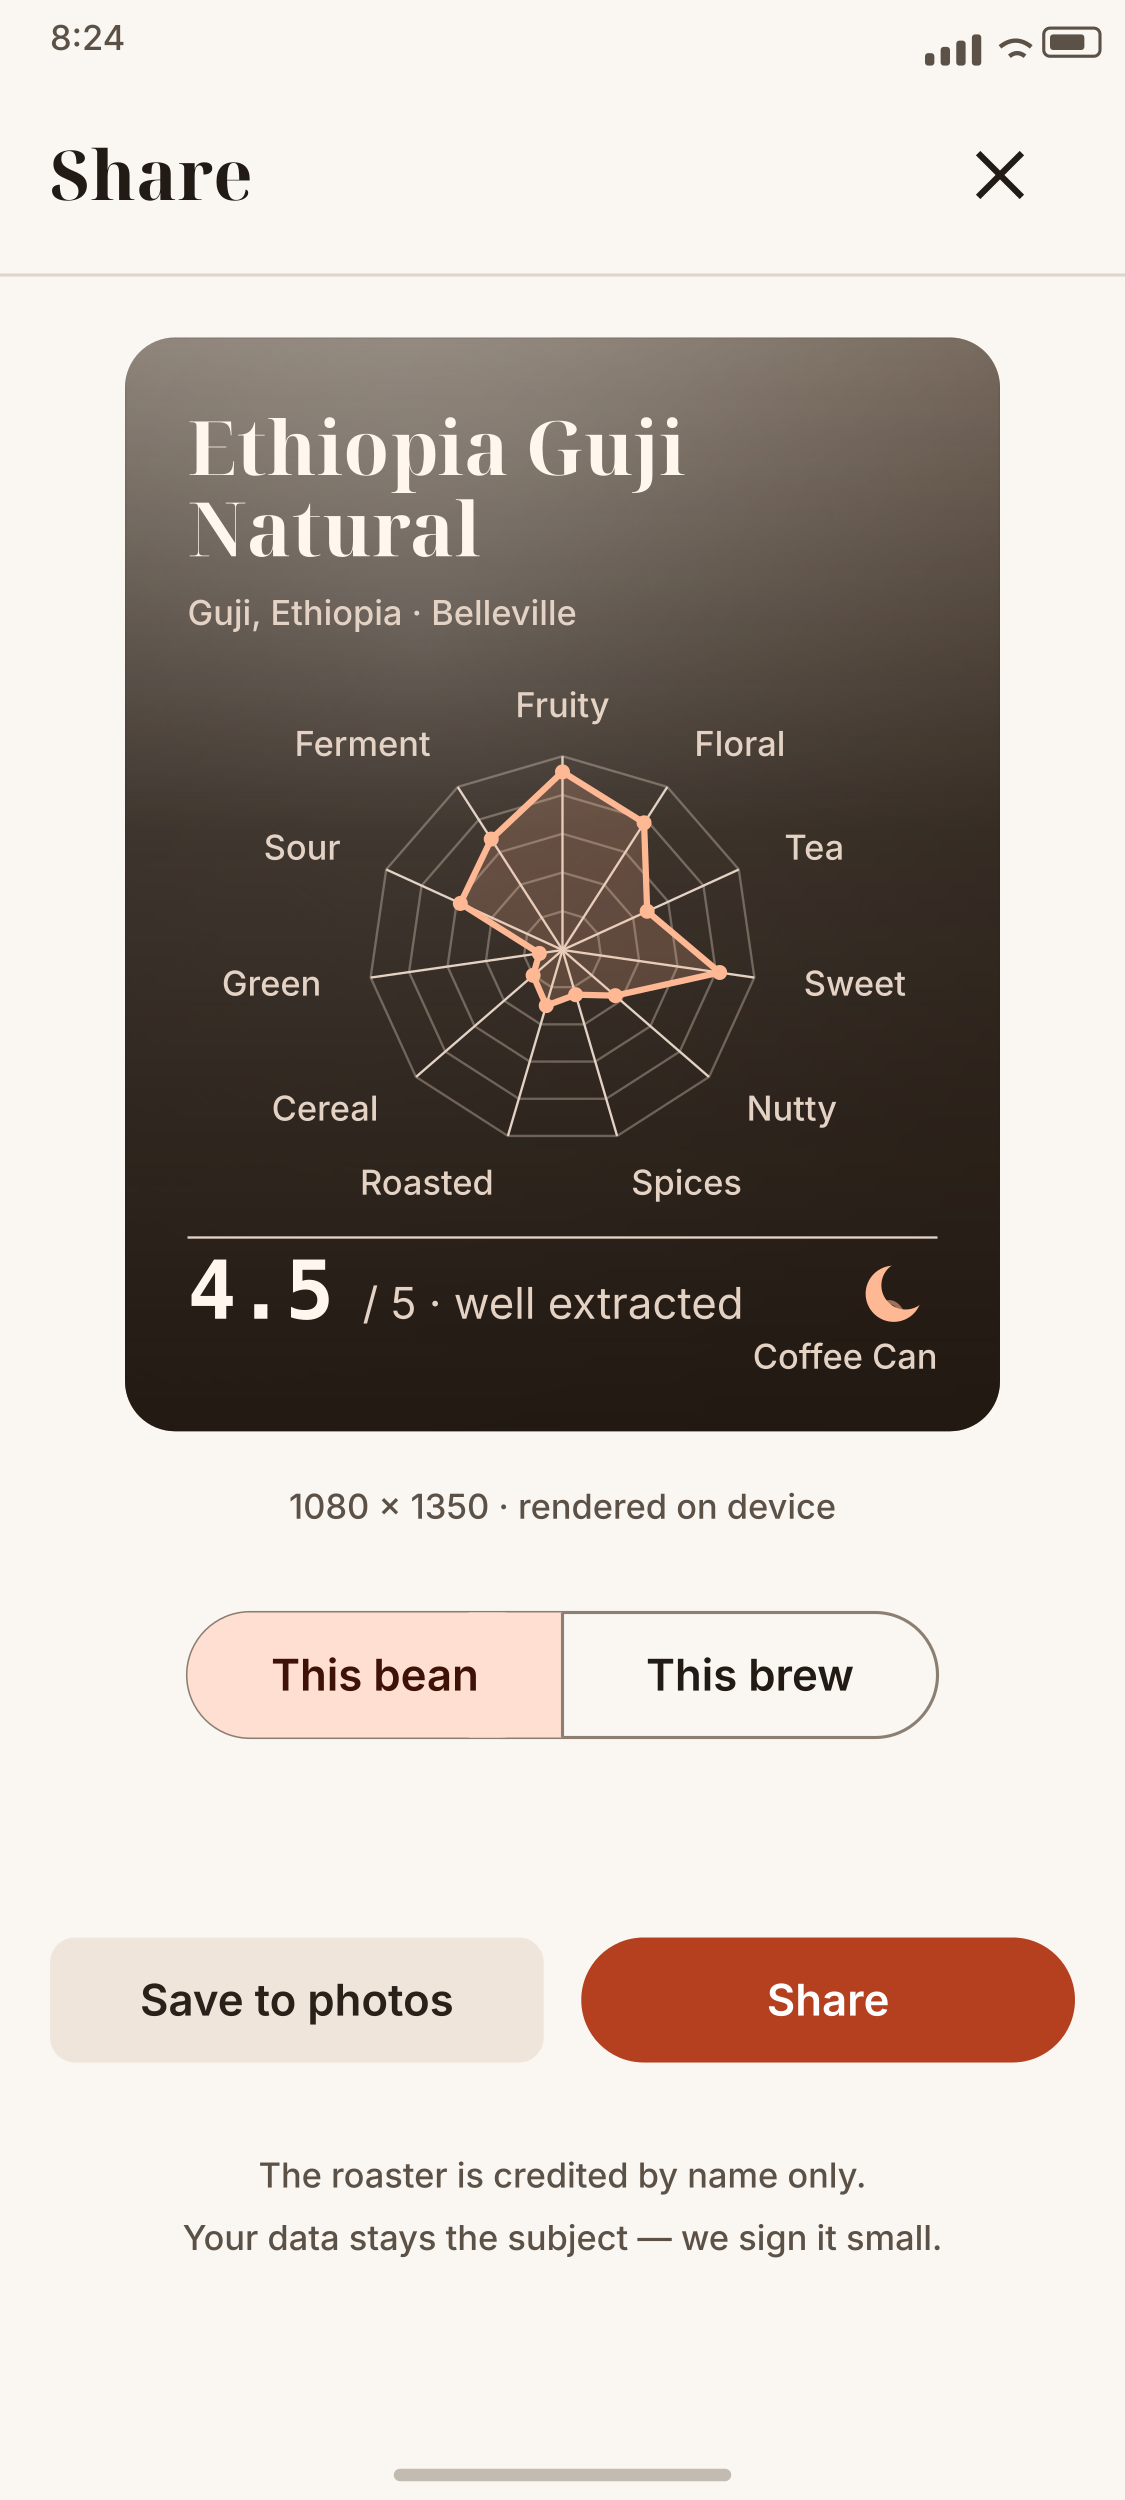
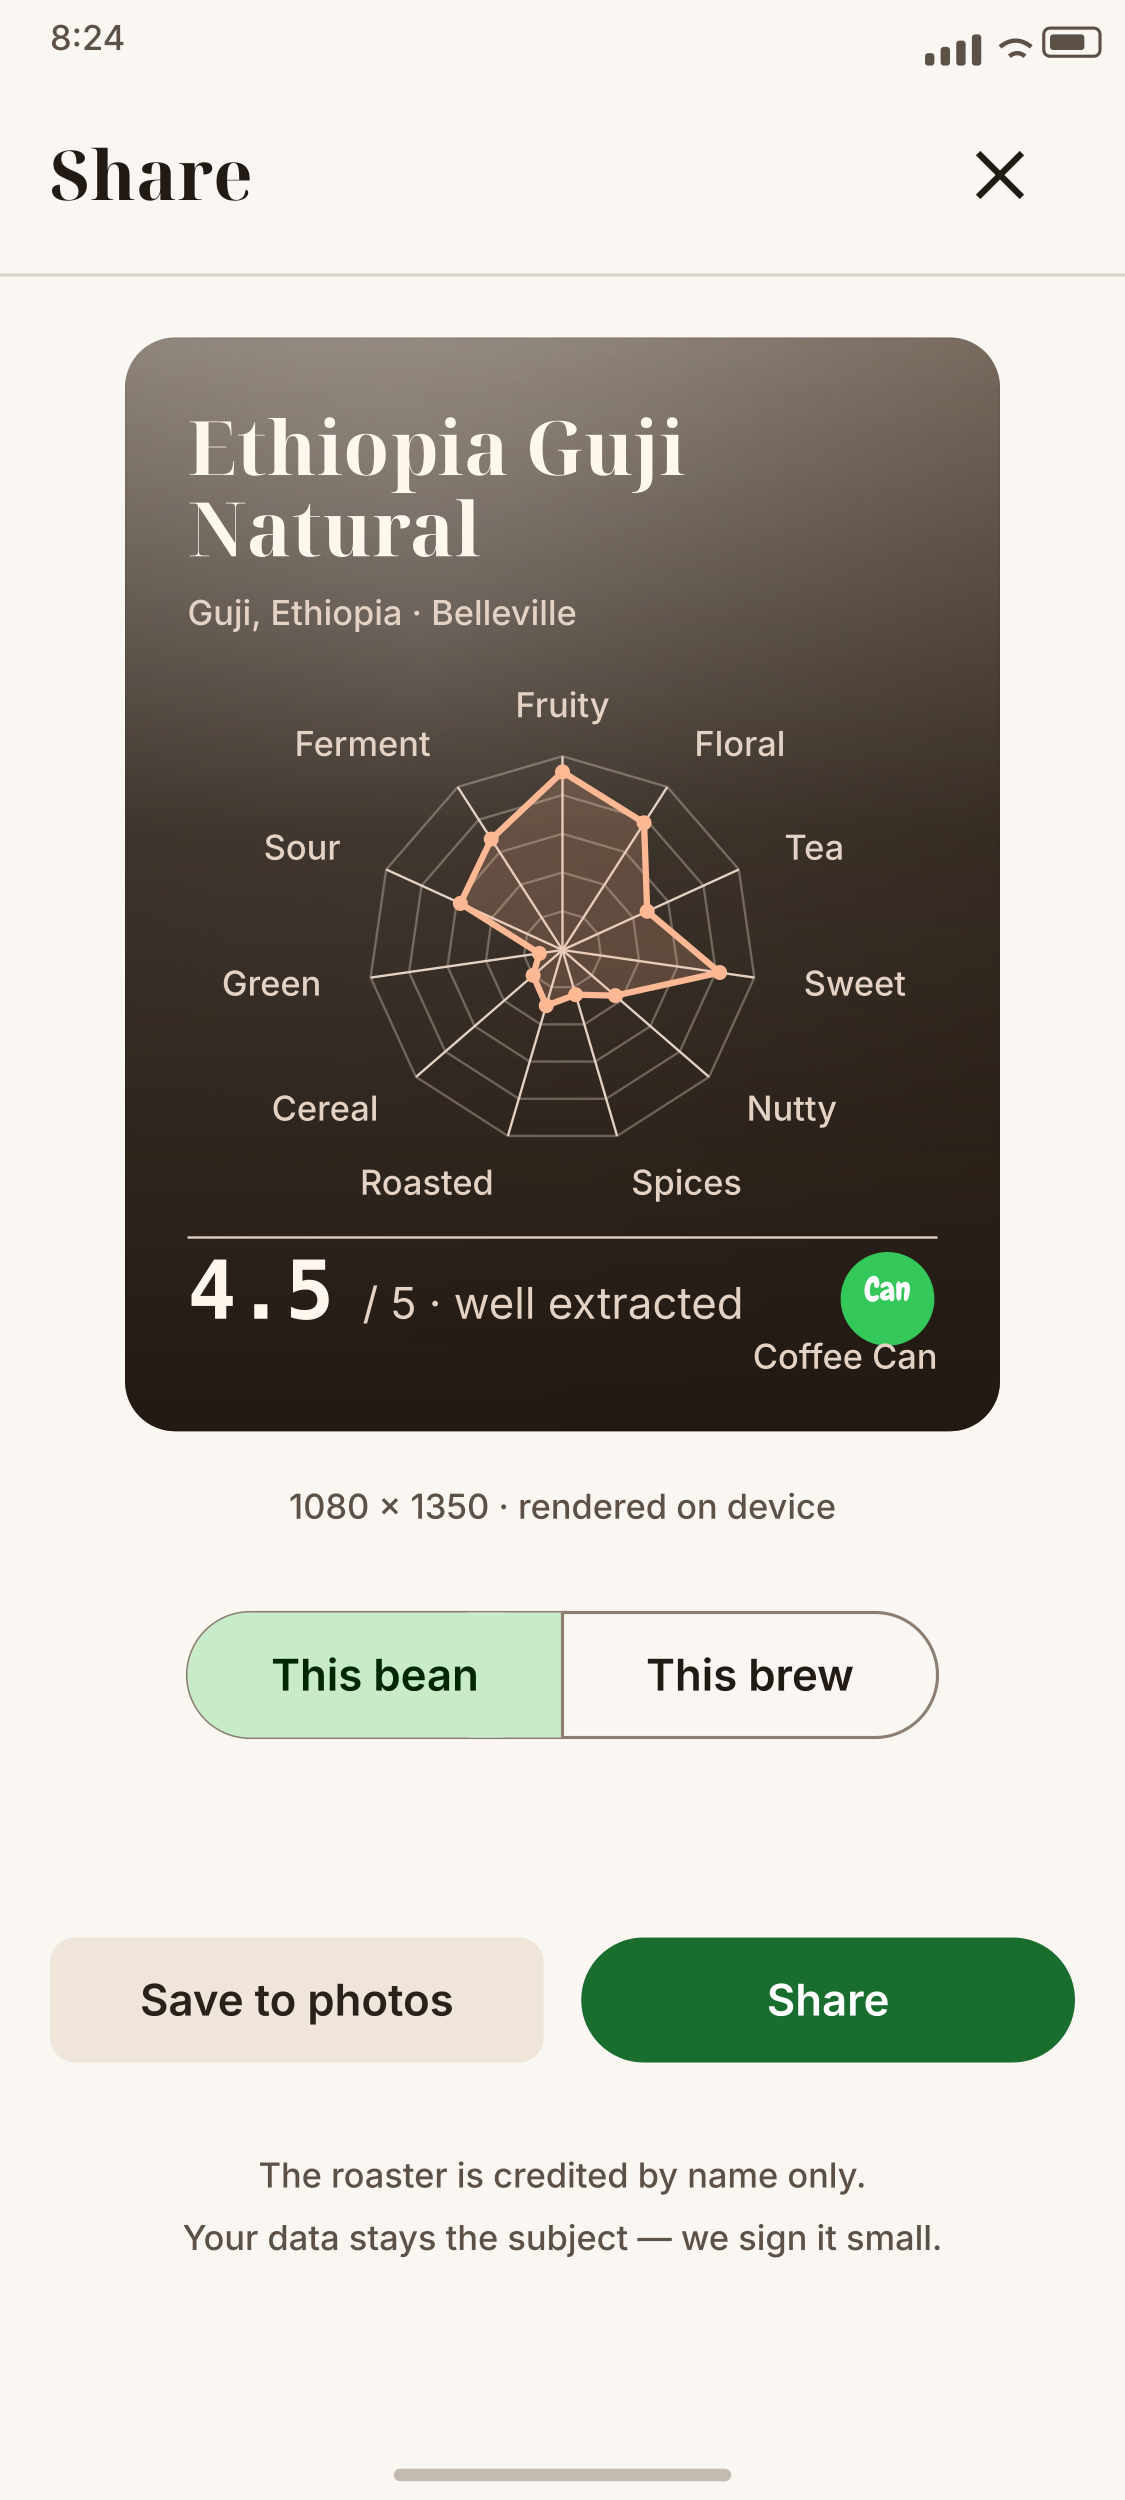
<svg xmlns="http://www.w3.org/2000/svg" viewBox="0 0 360 800" width="360" height="800" font-family="Inter,'Liberation Sans','DejaVu Sans',sans-serif">
  <defs>
    <clipPath id="cc1">
      <rect x="40" y="108" width="280" height="350" rx="16" />
    </clipPath>
    <linearGradient id="ph2" x1="0" y1="0" x2="1" y2="1">
      <stop offset="0" stop-color="#D8CCBE" />
      <stop offset="1" stop-color="#A99684" />
    </linearGradient>
    <radialGradient id="hl3" cx="0.34" cy="0.28" r="0.75">
      <stop offset="0" stop-color="#FFFFFF" stop-opacity="0.34" />
      <stop offset="1" stop-color="#3B2A1C" stop-opacity="0.26" />
    </radialGradient>
    <linearGradient id="cg4" x1="0" y1="0" x2="0" y2="1">
      <stop offset="0" stop-color="#1A120C" stop-opacity="0.30" />
      <stop offset="0.45" stop-color="#1A120C" stop-opacity="0.78" />
      <stop offset="1" stop-color="#1A120C" stop-opacity="0.94" />
    </linearGradient>
-     <mask id="cres5">
-       <rect x="275.0" y="403.0" width="22" height="22" fill="#fff" />
-       <circle cx="289.78" cy="411.3" r="7.74" fill="#000" />
-     </mask>
  </defs>
  <rect width="360" height="800" fill="#FAF7F2" />
  <text x="16" y="16" font-family="Inter,'Liberation Sans','DejaVu Sans',sans-serif" font-size="11" font-weight="500" fill="#5C5147">8:24</text>
  <rect x="296" y="17" width="3" height="4" fill="#5C5147" rx="1" />
  <rect x="301" y="15" width="3" height="6" fill="#5C5147" rx="1" />
  <rect x="306" y="13" width="3" height="8" fill="#5C5147" rx="1" />
  <rect x="311" y="11" width="3" height="10" fill="#5C5147" rx="1" />
  <path d="M320 15 q5 -4 10 0 M323 18 q2.5 -2 5 0" fill="none" stroke="#5C5147" stroke-width="1.4" />
  <rect x="334" y="9" width="18" height="9" fill="none" rx="2" stroke="#5C5147" stroke-width="1" />
  <rect x="336" y="11" width="11" height="5" fill="#5C5147" rx="1" />
  <text x="16" y="64.0" font-family="Fraunces,'Noto Serif Display',Georgia,serif" font-size="22" font-weight="600" fill="#211A15">Share</text>
  <path d="M313 49.0 l14 14 M327 49.0 l-14 14" fill="none" stroke="#211A15" stroke-width="2" />
  <line x1="0" y1="88" x2="360" y2="88" stroke="#DFD5C9" stroke-width="1" />
  <g clip-path="url(#cc1)">
    <rect x="40" y="108" width="280" height="350" fill="url(#ph2)" />
    <rect x="40" y="108" width="280" height="350" fill="url(#hl3)" />
    <rect x="40" y="108" width="280" height="350" fill="none" stroke="#211A15" stroke-width="1" opacity="0.08" />
    <rect x="40" y="108" width="280" height="350" fill="url(#cg4)" />
    <text x="60" y="152" font-family="Fraunces,'Noto Serif Display',Georgia,serif" font-size="24" font-weight="600" fill="#FFF6EE">Ethiopia Guji</text>
    <text x="60" y="178" font-family="Fraunces,'Noto Serif Display',Georgia,serif" font-size="24" font-weight="600" fill="#FFF6EE">Natural</text>
    <text x="60" y="200" font-family="Inter,'Liberation Sans','DejaVu Sans',sans-serif" font-size="11" font-weight="500" fill="#E4D3C4">Guji, Ethiopia · Belleville</text>
    <polygon points="180.0,291.6 186.7,293.6 191.3,298.8 192.3,305.8 189.4,312.1 183.5,315.9 176.5,315.9 170.6,312.1 167.7,305.8 168.7,298.8 173.3,293.6" fill="none" stroke="#E4D3C4" stroke-width="0.75" opacity="0.35" />
    <polygon points="180.0,279.2 193.4,283.1 202.6,293.7 204.5,307.5 198.7,320.2 187.0,327.8 173.0,327.8 161.3,320.2 155.5,307.5 157.4,293.7 166.6,283.1" fill="none" stroke="#E4D3C4" stroke-width="0.75" opacity="0.35" />
    <polygon points="180.0,266.8 200.1,272.7 213.8,288.5 216.8,309.3 208.1,328.4 190.5,339.7 169.5,339.7 151.9,328.4 143.2,309.3 146.2,288.5 159.9,272.7" fill="none" stroke="#E4D3C4" stroke-width="0.75" opacity="0.35" />
    <polygon points="180.0,254.4 206.8,262.3 225.1,283.4 229.1,311.1 217.5,336.5 194.0,351.6 166.0,351.6 142.5,336.5 130.9,311.1 134.9,283.4 153.2,262.3" fill="none" stroke="#E4D3C4" stroke-width="0.75" opacity="0.35" />
    <polygon points="180.0,242.0 213.5,251.8 236.4,278.2 241.4,312.8 226.9,344.6 197.5,363.5 162.5,363.5 133.1,344.6 118.6,312.8 123.6,278.2 146.5,251.8" fill="none" stroke="#E4D3C4" stroke-width="0.75" opacity="0.35" />
    <line x1="180.0" y1="304" x2="180.0" y2="242.0" stroke="#E4D3C4" stroke-width="0.75" />
    <line x1="180.0" y1="304" x2="213.52" y2="251.842" stroke="#E4D3C4" stroke-width="0.75" />
    <line x1="180.0" y1="304" x2="236.397" y2="278.244" stroke="#E4D3C4" stroke-width="0.75" />
    <line x1="180.0" y1="304" x2="241.369" y2="312.824" stroke="#E4D3C4" stroke-width="0.75" />
    <line x1="180.0" y1="304" x2="226.856" y2="344.601" stroke="#E4D3C4" stroke-width="0.75" />
    <line x1="180.0" y1="304" x2="197.467" y2="363.489" stroke="#E4D3C4" stroke-width="0.75" />
    <line x1="180.0" y1="304" x2="162.533" y2="363.489" stroke="#E4D3C4" stroke-width="0.75" />
    <line x1="180.0" y1="304" x2="133.144" y2="344.601" stroke="#E4D3C4" stroke-width="0.75" />
    <line x1="180.0" y1="304" x2="118.631" y2="312.824" stroke="#E4D3C4" stroke-width="0.75" />
    <line x1="180.0" y1="304" x2="123.603" y2="278.244" stroke="#E4D3C4" stroke-width="0.75" />
    <line x1="180.0" y1="304" x2="146.48" y2="251.842" stroke="#E4D3C4" stroke-width="0.75" />
    <polygon points="180.0,247.0 206.1,263.3 207.1,291.6 230.3,311.2 196.9,318.6 184.2,318.3 174.8,321.8 170.6,312.1 172.6,305.1 147.3,289.1 157.2,268.5" fill="#FFB894" fill-opacity="0.2" stroke="#FFB894" stroke-width="2" stroke-linejoin="round" />
    <circle cx="180.0" cy="247.0" r="2.4" fill="#FFB894" />
    <circle cx="206.1" cy="263.3" r="2.4" fill="#FFB894" />
    <circle cx="207.1" cy="291.6" r="2.4" fill="#FFB894" />
    <circle cx="230.3" cy="311.2" r="2.4" fill="#FFB894" />
    <circle cx="196.9" cy="318.6" r="2.4" fill="#FFB894" />
    <circle cx="184.2" cy="318.3" r="2.4" fill="#FFB894" />
    <circle cx="174.8" cy="321.8" r="2.4" fill="#FFB894" />
    <circle cx="170.6" cy="312.1" r="2.4" fill="#FFB894" />
    <circle cx="172.6" cy="305.1" r="2.4" fill="#FFB894" />
    <circle cx="147.3" cy="289.1" r="2.4" fill="#FFB894" />
    <circle cx="157.2" cy="268.5" r="2.4" fill="#FFB894" />
    <text x="180.0" y="229.5" font-family="Inter,'Liberation Sans','DejaVu Sans',sans-serif" font-size="11" font-weight="500" fill="#E4D3C4" text-anchor="middle">Fruity</text>
    <text x="222.2" y="241.9" font-family="Inter,'Liberation Sans','DejaVu Sans',sans-serif" font-size="11" font-weight="500" fill="#E4D3C4">Floral</text>
    <text x="251.0" y="275.1" font-family="Inter,'Liberation Sans','DejaVu Sans',sans-serif" font-size="11" font-weight="500" fill="#E4D3C4">Tea</text>
    <text x="257.2" y="318.6" font-family="Inter,'Liberation Sans','DejaVu Sans',sans-serif" font-size="11" font-weight="500" fill="#E4D3C4">Sweet</text>
    <text x="238.9" y="358.6" font-family="Inter,'Liberation Sans','DejaVu Sans',sans-serif" font-size="11" font-weight="500" fill="#E4D3C4">Nutty</text>
    <text x="202.0" y="382.3" font-family="Inter,'Liberation Sans','DejaVu Sans',sans-serif" font-size="11" font-weight="500" fill="#E4D3C4">Spices</text>
    <text x="158.0" y="382.3" font-family="Inter,'Liberation Sans','DejaVu Sans',sans-serif" font-size="11" font-weight="500" fill="#E4D3C4" text-anchor="end">Roasted</text>
    <text x="121.1" y="358.6" font-family="Inter,'Liberation Sans','DejaVu Sans',sans-serif" font-size="11" font-weight="500" fill="#E4D3C4" text-anchor="end">Cereal</text>
    <text x="102.8" y="318.6" font-family="Inter,'Liberation Sans','DejaVu Sans',sans-serif" font-size="11" font-weight="500" fill="#E4D3C4" text-anchor="end">Green</text>
    <text x="109.0" y="275.1" font-family="Inter,'Liberation Sans','DejaVu Sans',sans-serif" font-size="11" font-weight="500" fill="#E4D3C4" text-anchor="end">Sour</text>
    <text x="137.8" y="241.9" font-family="Inter,'Liberation Sans','DejaVu Sans',sans-serif" font-size="11" font-weight="500" fill="#E4D3C4" text-anchor="end">Ferment</text>
    <line x1="60" y1="396" x2="300" y2="396" stroke="#E4D3C4" stroke-width="0.75" />
    <text x="60" y="422" font-family="'IBM Plex Mono','DejaVu Sans Mono',monospace" font-size="26" font-weight="600" fill="#FFF6EE">4.5</text>
    <text x="116" y="422" font-family="Inter,'Liberation Sans','DejaVu Sans',sans-serif" font-size="14" font-weight="400" fill="#E4D3C4">/ 5 · well extracted</text>
-     <circle cx="286" cy="414" r="9.0" fill="#FFB894" mask="url(#cres5)" />
-     <path d="M280.42 418.68 Q285.55 414.18 288.7 419.94" fill="none" stroke="#FFB894" stroke-width="1.35" opacity="0.55" />
+     <g transform="translate(269.0 399.0) scale(0.23438) translate(0 7)">
+       <circle cx="64" cy="64" r="64" fill="#34C759" />
+       <g fill="#FFFFFF">
+         <path transform="translate(32.250 66.000) scale(0.04395 -0.04395)" d="M472 509Q472 490 467.5 469.0Q463 448 453.0 430.0Q443 412 427.0 400.0Q411 388 388 388Q353 388 336.0 400.5Q319 413 312.0 432.0Q305 451 304.5 472.5Q304 494 303.0 513.0Q302 532 296.5 544.5Q291 557 273 557Q253 557 238.0 542.5Q223 528 212.0 505.0Q201 482 193.5 453.0Q186 424 181.5 395.5Q177 367 175.0 341.5Q173 316 173 300Q173 279 174.5 250.0Q176 221 184.0 194.5Q192 168 208.0 149.5Q224 131 254 131Q274 131 293.0 136.0Q312 141 331.0 147.5Q350 154 369.5 159.0Q389 164 409 164Q432 164 447.0 145.5Q462 127 462 104Q462 72 442.0 44.5Q422 17 392.5 -4.0Q363 -25 328.5 -37.0Q294 -49 266 -49Q194 -49 144.0 -16.5Q94 16 63.0 67.5Q32 119 18.5 182.5Q5 246 5 309Q5 351 13.0 401.0Q21 451 37.0 501.5Q53 552 77.5 599.0Q102 646 135.0 682.0Q168 718 209.5 740.0Q251 762 301 762Q350 762 383.0 737.5Q416 713 436.0 675.5Q456 638 464.0 593.5Q472 549 472 509Z" />
+         <path transform="translate(53.431 66.000) scale(0.04395 -0.04395)" d="M455 141Q455 123 453.5 94.0Q452 65 445.0 37.5Q438 10 423.0 -10.0Q408 -30 381 -30Q344 -30 324.0 -6.0Q304 18 305 54Q273 26 232.5 10.0Q192 -6 150 -6Q121 -6 95.0 8.0Q69 22 49.0 44.0Q29 66 17.0 93.5Q5 121 5 148Q5 196 34.5 232.0Q64 268 107.0 293.5Q150 319 198.5 334.0Q247 349 285 354Q285 359 285.5 363.0Q286 367 286 372Q286 403 269.0 422.0Q252 441 221 441Q196 441 178.0 432.5Q160 424 144.0 413.5Q128 403 112.0 394.5Q96 386 76 386Q54 386 38.5 400.0Q23 414 23 436Q23 469 42.5 496.0Q62 523 91.5 541.5Q121 560 155.5 570.5Q190 581 219 581Q246 581 273.0 574.5Q300 568 324.0 554.5Q348 541 367.5 521.5Q387 502 399 476Q417 439 428.0 397.5Q439 356 445.0 312.5Q451 269 453.0 225.5Q455 182 455 141ZM295 173 292 241Q290 241 288.0 241.5Q286 242 284 242Q271 242 251.5 235.5Q232 229 214.0 217.5Q196 206 183.5 192.0Q171 178 171 163Q171 149 181.0 144.0Q191 139 204 139Q226 139 251.0 150.5Q276 162 295 173Z" />
+         <path transform="translate(74.745 66.000) scale(0.04395 -0.04395)" d="M314 -28Q297 -28 287.0 -12.5Q277 3 272.0 23.0Q267 43 265.5 63.5Q264 84 264 95Q264 125 267.5 155.0Q271 185 275.5 215.0Q280 245 283.5 275.0Q287 305 287 335Q287 347 286.0 361.0Q285 375 281.5 387.5Q278 400 270.0 408.0Q262 416 249 416Q240 416 229.0 401.5Q218 387 208.5 368.5Q199 350 192.5 331.5Q186 313 186 304Q186 282 186.5 259.5Q187 237 187 214V156Q186 138 184.0 119.0Q182 100 178 82Q175 64 169.0 47.5Q163 31 153.5 18.5Q144 6 131.0 -2.0Q118 -10 100 -10Q80 -10 67.0 3.0Q54 16 46.0 36.5Q38 57 34.5 82.5Q31 108 29.5 132.5Q28 157 28.5 177.5Q29 198 29 210V257Q29 295 27.5 332.0Q26 369 26 406Q26 426 26.5 457.0Q27 488 34.0 517.5Q41 547 57.0 568.0Q73 589 104 589Q118 589 129.0 580.0Q140 571 148.5 558.0Q157 545 162.5 530.0Q168 515 171 504Q181 518 194.5 531.0Q208 544 225.0 554.0Q242 564 263.0 570.0Q284 576 311 576Q362 576 390.5 551.5Q419 527 432.5 490.5Q446 454 449.0 412.0Q452 370 452 336Q452 319 449.0 285.5Q446 252 439.5 211.5Q433 171 422.0 128.5Q411 86 396.0 51.0Q381 16 360.5 -6.0Q340 -28 314 -28Z" />
+       </g>
+     </g>
    <text x="300" y="438" font-family="Inter,'Liberation Sans','DejaVu Sans',sans-serif" font-size="11" font-weight="500" fill="#E4D3C4" text-anchor="end">Coffee Can</text>
  </g>
  <text x="180" y="486" font-family="Inter,'Liberation Sans','DejaVu Sans',sans-serif" font-size="11" font-weight="500" fill="#5C5147" text-anchor="middle">1080 × 1350 · rendered on device</text>
  <rect x="60" y="516" width="240" height="40" fill="none" rx="20" stroke="#8C7F72" stroke-width="1" />
-   <rect x="60" y="516" width="120" height="40" fill="#FFDFD2" rx="20" />
-   <rect x="150" y="516" width="30" height="40" fill="#FFDFD2" />
+   <rect x="60" y="516" width="120" height="40" fill="#C8ECC9" rx="20" />
+   <rect x="150" y="516" width="30" height="40" fill="#C8ECC9" />
  <line x1="180" y1="516" x2="180" y2="556" stroke="#8C7F72" stroke-width="1" />
-   <text x="120" y="541" font-family="Inter,'Liberation Sans','DejaVu Sans',sans-serif" font-size="14" font-weight="600" fill="#3E1207" text-anchor="middle">This bean</text>
+   <text x="120" y="541" font-family="Inter,'Liberation Sans','DejaVu Sans',sans-serif" font-size="14" font-weight="600" fill="#002602" text-anchor="middle">This bean</text>
  <text x="240" y="541" font-family="Inter,'Liberation Sans','DejaVu Sans',sans-serif" font-size="14" font-weight="600" fill="#211A15" text-anchor="middle">This brew</text>
  <rect x="16" y="620.0" width="158" height="40" fill="#F0E5DA" rx="8" />
  <text x="95.0" y="645.0" font-family="Inter,'Liberation Sans','DejaVu Sans',sans-serif" font-size="14" font-weight="600" fill="#2A211A" text-anchor="middle">Save to photos</text>
-   <rect x="186" y="620.0" width="158" height="40" fill="#B4401F" rx="20.0" />
+   <rect x="186" y="620.0" width="158" height="40" fill="#196D2E" rx="20.0" />
  <text x="265.0" y="645.0" font-family="Inter,'Liberation Sans','DejaVu Sans',sans-serif" font-size="14" font-weight="600" fill="#FFFFFF" text-anchor="middle">Share</text>
  <text x="180" y="700" font-family="Inter,'Liberation Sans','DejaVu Sans',sans-serif" font-size="11" font-weight="500" fill="#5C5147" text-anchor="middle">The roaster is credited by name only.</text>
  <text x="180" y="720" font-family="Inter,'Liberation Sans','DejaVu Sans',sans-serif" font-size="11" font-weight="500" fill="#5C5147" text-anchor="middle">Your data stays the subject — we sign it small.</text>
  <rect x="126.0" y="790" width="108" height="4" fill="#8C7F72" rx="2" opacity="0.5" />
</svg>
